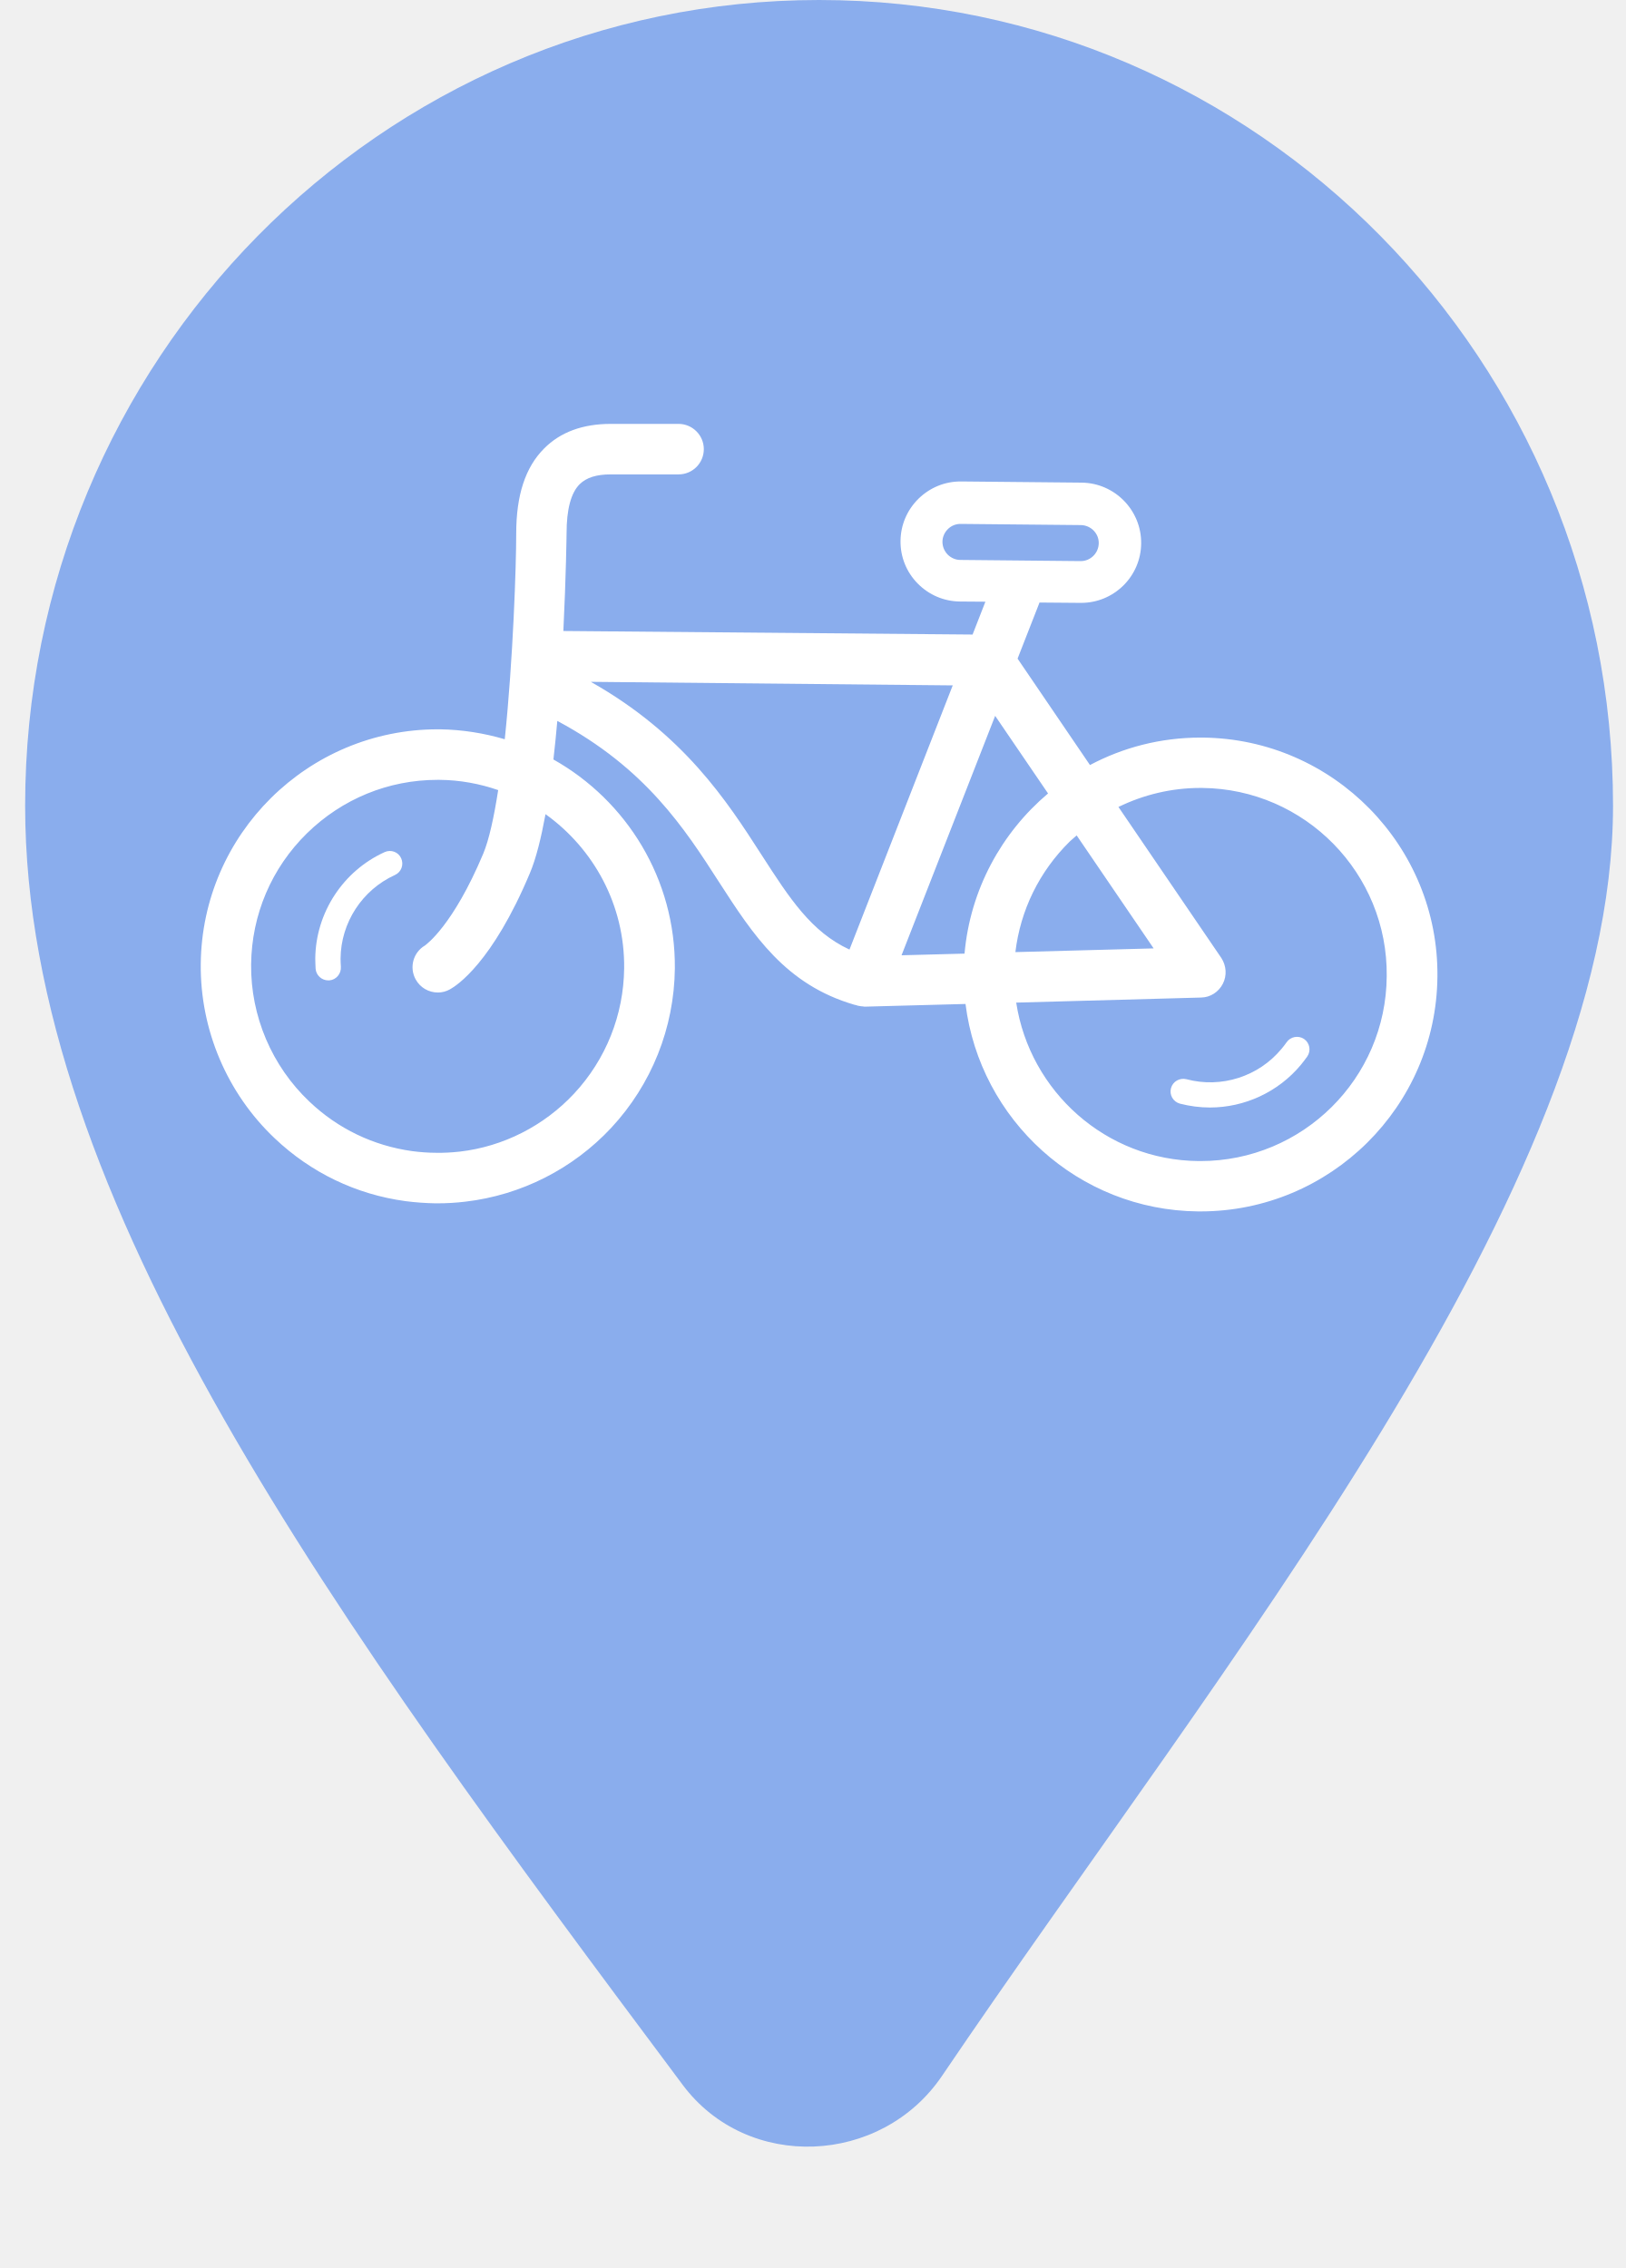
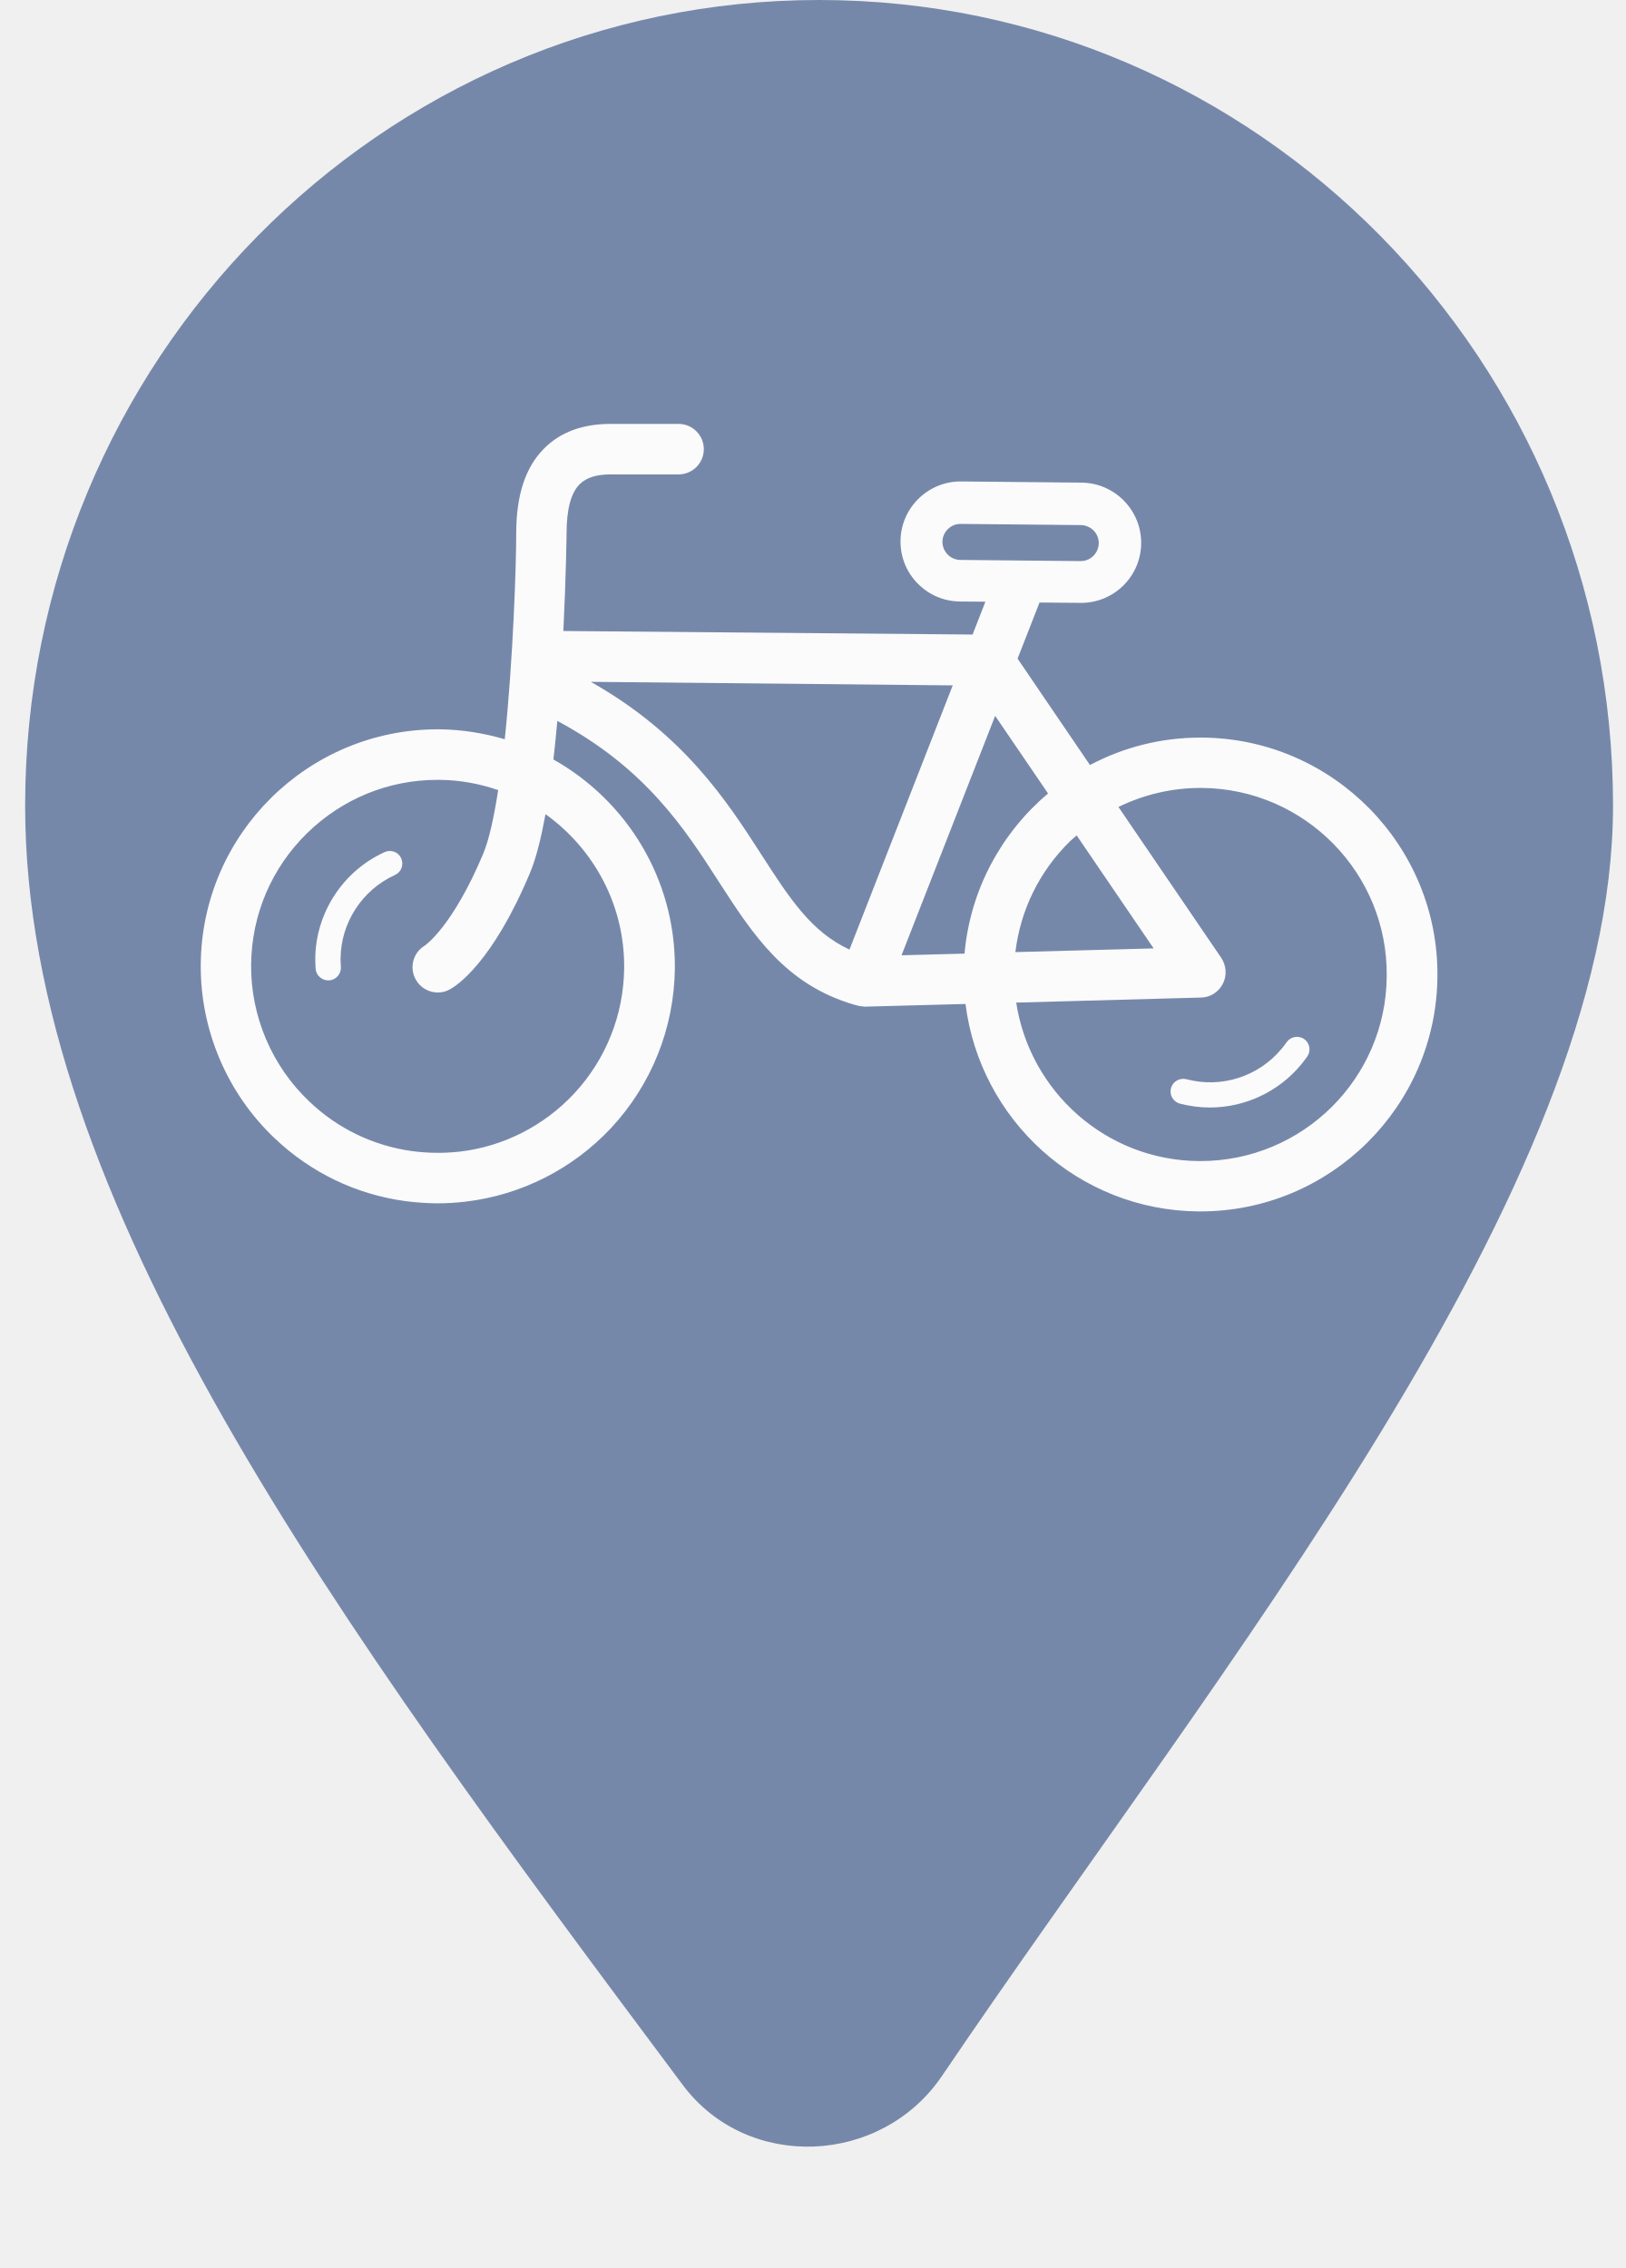
- <svg xmlns="http://www.w3.org/2000/svg" width="43" height="60" viewBox="0 0 43 60" fill="none">
-   <path d="M42.665 21.316C42.665 31.459 32.271 44.051 24.917 54.917C23.311 57.289 19.773 57.451 18.058 55.156C8.889 42.88 0.665 31.734 0.665 21.316C0.665 9.543 10.067 0 21.665 0C33.263 0 42.665 9.543 42.665 21.316Z" fill="#246AEA" opacity="0.5" />
+ <svg xmlns="http://www.w3.org/2000/svg" width="43" height="60" viewBox="0 0 43 60" fill="none" opacity="0.7">
+   <path d="M42.665 21.316C42.665 31.459 32.271 44.051 24.917 54.917C23.311 57.289 19.773 57.451 18.058 55.156C8.889 42.88 0.665 31.734 0.665 21.316C0.665 9.543 10.067 0 21.665 0C33.263 0 42.665 9.543 42.665 21.316Z" fill="#415b8c" />
  <path d="M31.815 19.513C31.793 19.513 31.775 19.513 31.752 19.513C30.697 19.513 29.703 19.775 28.83 20.239L26.915 17.424L27.485 15.967C27.489 15.958 27.489 15.949 27.494 15.94L28.576 15.949C28.581 15.949 28.585 15.949 28.594 15.949C29.013 15.949 29.405 15.789 29.708 15.495C30.011 15.196 30.18 14.8 30.184 14.377C30.193 13.499 29.485 12.777 28.608 12.768L25.427 12.737C25.422 12.737 25.418 12.737 25.409 12.737C24.99 12.737 24.598 12.898 24.296 13.192C23.993 13.49 23.823 13.887 23.819 14.31C23.814 14.733 23.975 15.134 24.273 15.437C24.572 15.74 24.968 15.909 25.391 15.913L26.064 15.918L25.725 16.787L14.901 16.693C14.972 15.241 14.986 14.136 14.986 14.109C14.986 13.477 15.101 13.04 15.333 12.809C15.511 12.635 15.774 12.55 16.153 12.55H17.948C18.318 12.55 18.616 12.252 18.616 11.882C18.616 11.512 18.313 11.214 17.948 11.214H16.153C15.413 11.214 14.821 11.432 14.393 11.864C13.894 12.363 13.654 13.103 13.654 14.114C13.654 14.956 13.573 17.428 13.351 19.557C12.807 19.397 12.233 19.303 11.64 19.294C11.618 19.294 11.6 19.294 11.578 19.294C8.148 19.294 5.342 22.065 5.31 25.504C5.293 27.241 6.005 28.921 7.266 30.114C8.224 31.023 9.417 31.598 10.723 31.776C10.99 31.811 11.257 31.829 11.515 31.834C11.533 31.834 11.551 31.834 11.573 31.834C11.814 31.834 12.063 31.82 12.317 31.789C13.787 31.616 15.155 30.921 16.166 29.838C17.235 28.689 17.832 27.192 17.85 25.624C17.872 23.254 16.571 21.179 14.638 20.092C14.678 19.758 14.709 19.415 14.741 19.072C17.075 20.319 18.108 21.918 19.021 23.339C19.921 24.733 20.776 26.052 22.603 26.582C22.607 26.582 22.612 26.586 22.616 26.586C22.621 26.586 22.625 26.586 22.63 26.586C22.647 26.591 22.665 26.6 22.683 26.604C22.736 26.618 22.79 26.622 22.843 26.627C22.848 26.627 22.857 26.631 22.861 26.631C22.866 26.631 22.87 26.631 22.87 26.631H22.875L25.538 26.56C25.921 29.624 28.518 32.017 31.69 32.048C31.712 32.048 31.73 32.048 31.752 32.048C35.182 32.048 37.989 29.277 38.02 25.838C38.056 22.39 35.272 19.548 31.815 19.513ZM25.066 14.671C24.977 14.577 24.928 14.461 24.928 14.332C24.928 14.207 24.982 14.087 25.071 13.998C25.16 13.909 25.28 13.86 25.405 13.86H25.409L28.59 13.891C28.852 13.896 29.066 14.109 29.062 14.372C29.057 14.635 28.844 14.844 28.585 14.844H28.581L25.4 14.813C25.276 14.813 25.155 14.76 25.066 14.671ZM16.509 25.615C16.496 26.849 16.028 28.025 15.186 28.93C14.389 29.785 13.311 30.333 12.161 30.466C11.948 30.489 11.734 30.502 11.529 30.497C11.324 30.497 11.11 30.48 10.901 30.453C9.876 30.31 8.936 29.86 8.184 29.143C7.19 28.203 6.629 26.88 6.642 25.517C6.656 24.199 7.181 22.965 8.121 22.043C9.052 21.134 10.273 20.631 11.573 20.631C11.591 20.631 11.609 20.631 11.622 20.631C12.166 20.635 12.687 20.733 13.177 20.902C13.066 21.615 12.937 22.212 12.781 22.586C11.983 24.484 11.279 24.983 11.239 25.014C10.928 25.197 10.821 25.593 10.994 25.909C11.115 26.132 11.346 26.257 11.582 26.257C11.689 26.257 11.801 26.23 11.903 26.172C12.081 26.074 13.021 25.468 14.014 23.103C14.179 22.715 14.313 22.168 14.429 21.539C15.698 22.448 16.527 23.936 16.509 25.615ZM27.721 20.991C26.492 22.029 25.663 23.531 25.512 25.228L23.846 25.272L26.322 18.938L27.721 20.991ZM28.478 22.101L30.514 25.09L26.857 25.188C26.991 24.078 27.489 23.054 28.3 22.257C28.358 22.203 28.42 22.154 28.478 22.101ZM20.144 22.617C19.222 21.183 18.086 19.428 15.627 18.038L25.2 18.132L22.469 25.121C21.458 24.653 20.888 23.771 20.144 22.617ZM31.752 30.716C31.735 30.716 31.721 30.716 31.703 30.716C29.253 30.694 27.24 28.876 26.879 26.524L31.77 26.39C32.015 26.386 32.233 26.243 32.345 26.025C32.456 25.807 32.438 25.549 32.305 25.344L29.583 21.348C30.251 21.023 30.986 20.845 31.748 20.845C31.766 20.845 31.784 20.845 31.797 20.845C34.519 20.871 36.71 23.107 36.679 25.825C36.661 28.538 34.452 30.716 31.752 30.716Z" fill="white" />
  <path d="M10.175 22.542C9.074 23.041 8.353 24.145 8.339 25.352C8.339 25.446 8.344 25.54 8.348 25.629C8.362 25.802 8.509 25.936 8.682 25.936C8.691 25.936 8.7 25.936 8.709 25.936C8.892 25.923 9.03 25.758 9.016 25.575C9.012 25.504 9.008 25.428 9.008 25.357C9.016 24.408 9.582 23.54 10.446 23.148C10.616 23.072 10.687 22.871 10.611 22.706C10.54 22.542 10.344 22.466 10.175 22.542Z" fill="white" />
  <path d="M34.029 27.576C33.989 27.634 33.944 27.691 33.895 27.749C33.289 28.48 32.305 28.796 31.383 28.551C31.204 28.506 31.022 28.609 30.973 28.787C30.924 28.965 31.031 29.148 31.209 29.197C31.472 29.264 31.735 29.299 32.002 29.299C32.915 29.299 33.806 28.894 34.407 28.172C34.465 28.101 34.523 28.026 34.577 27.95C34.683 27.798 34.643 27.589 34.492 27.486C34.34 27.384 34.131 27.424 34.029 27.576Z" fill="white" />
</svg>
